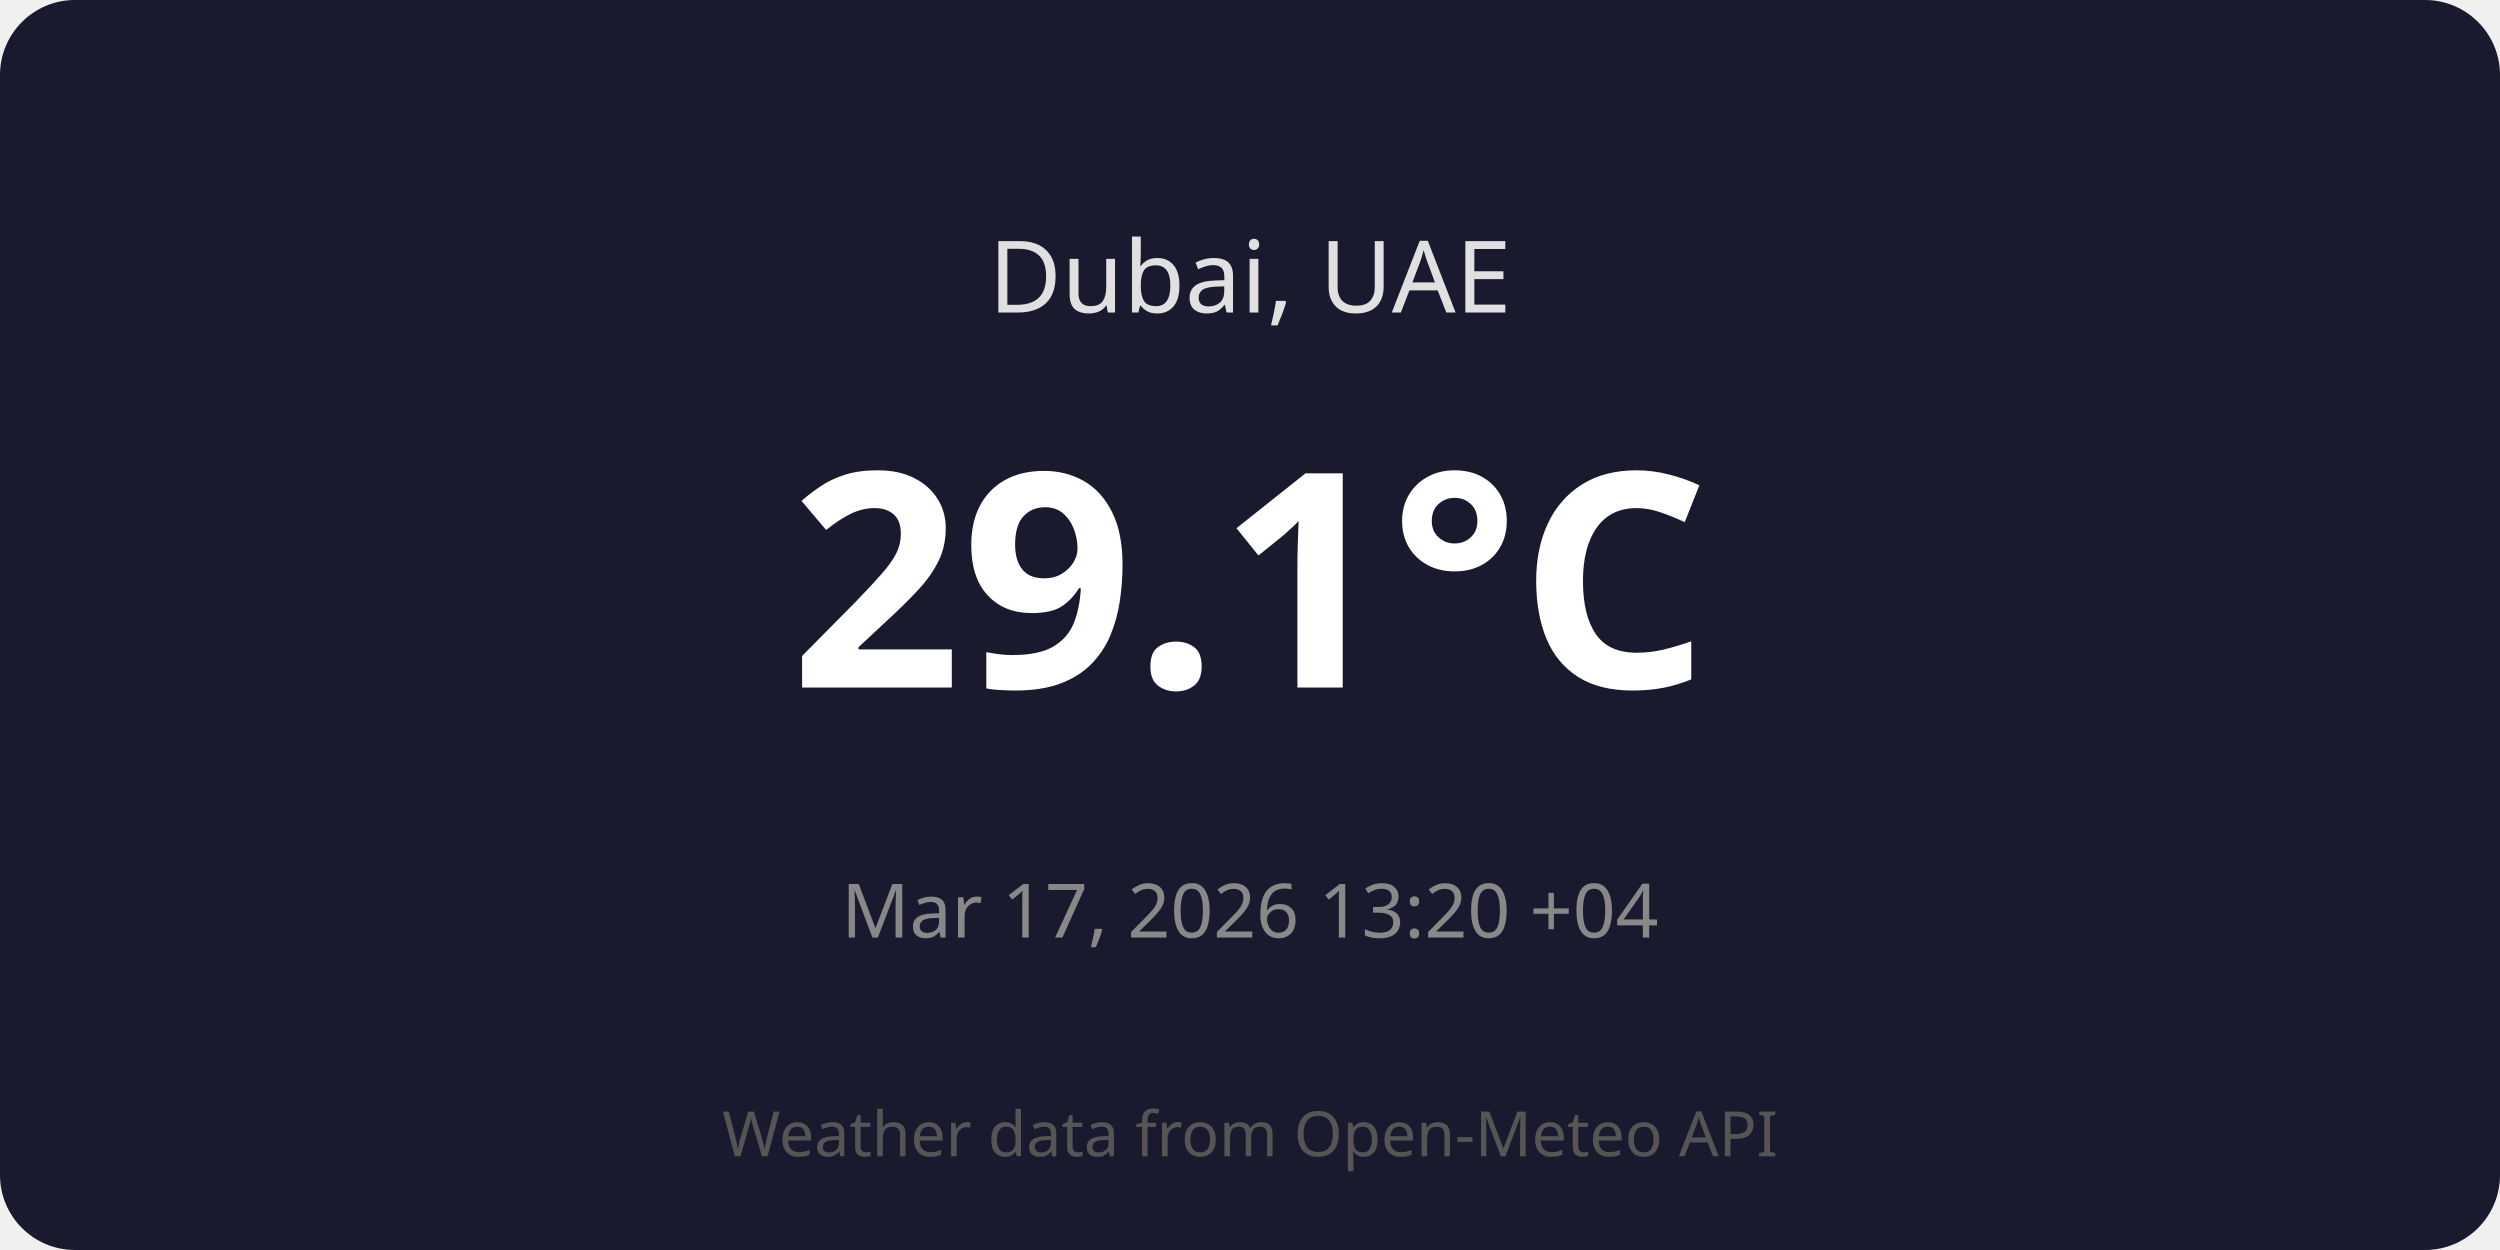
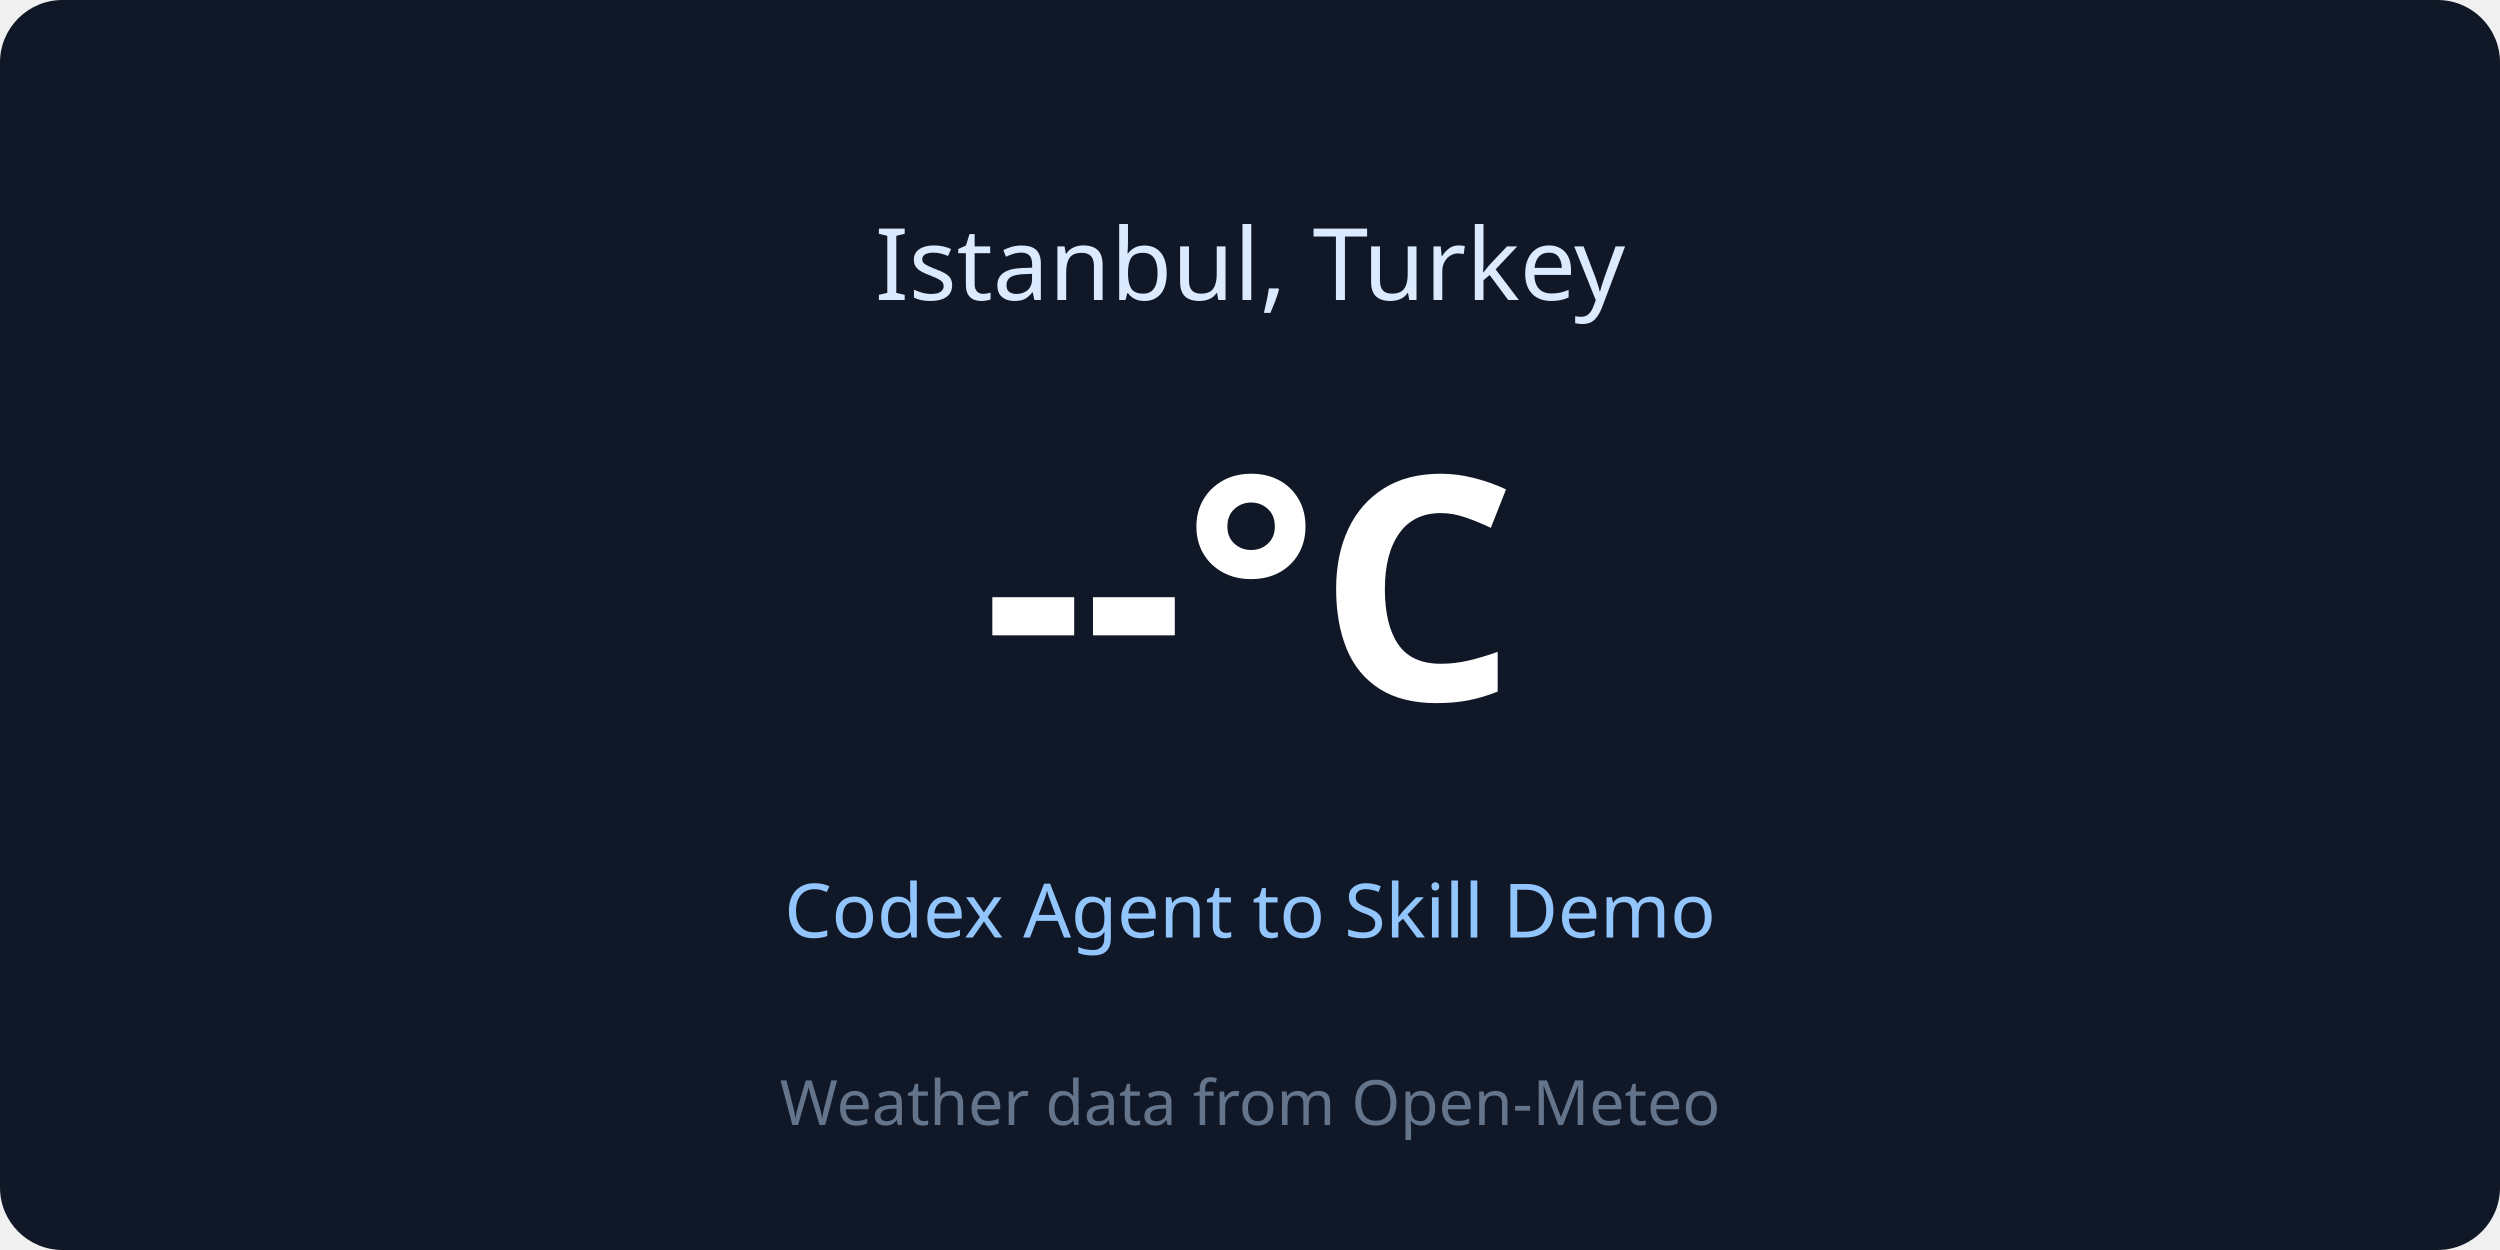
<svg xmlns="http://www.w3.org/2000/svg" viewBox="0 0 400 200" width="400" height="200">
-   <rect width="400" height="200" rx="12" fill="#1a1a2e" />
-   <text x="200" y="50" text-anchor="middle" fill="#e0e0e0" font-family="system-ui" font-size="16">Dubai, UAE</text>
-   <text x="200" y="110" text-anchor="middle" fill="white" font-family="system-ui" font-size="48" font-weight="bold">29.1°C</text>
-   <text x="200" y="150" text-anchor="middle" fill="#888" font-family="system-ui" font-size="12">Mar 17, 2026 13:20 +04</text>
-   <text x="200" y="185" text-anchor="middle" fill="#555" font-family="system-ui" font-size="10">Weather data from Open-Meteo API</text>
+   <rect width="400" height="200" rx="10" fill="#101827" />
+   <text x="200" y="48" text-anchor="middle" fill="#dbeafe" font-family="system-ui" font-size="16">Istanbul, Turkey</text>
+   <text x="200" y="112" text-anchor="middle" fill="#ffffff" font-family="system-ui" font-size="50" font-weight="700">--°C</text>
+   <text x="200" y="150" text-anchor="middle" fill="#93c5fd" font-family="system-ui" font-size="12">Codex Agent to Skill Demo</text>
+   <text x="200" y="180" text-anchor="middle" fill="#64748b" font-family="system-ui" font-size="10">Weather data from Open-Meteo</text>
</svg>
